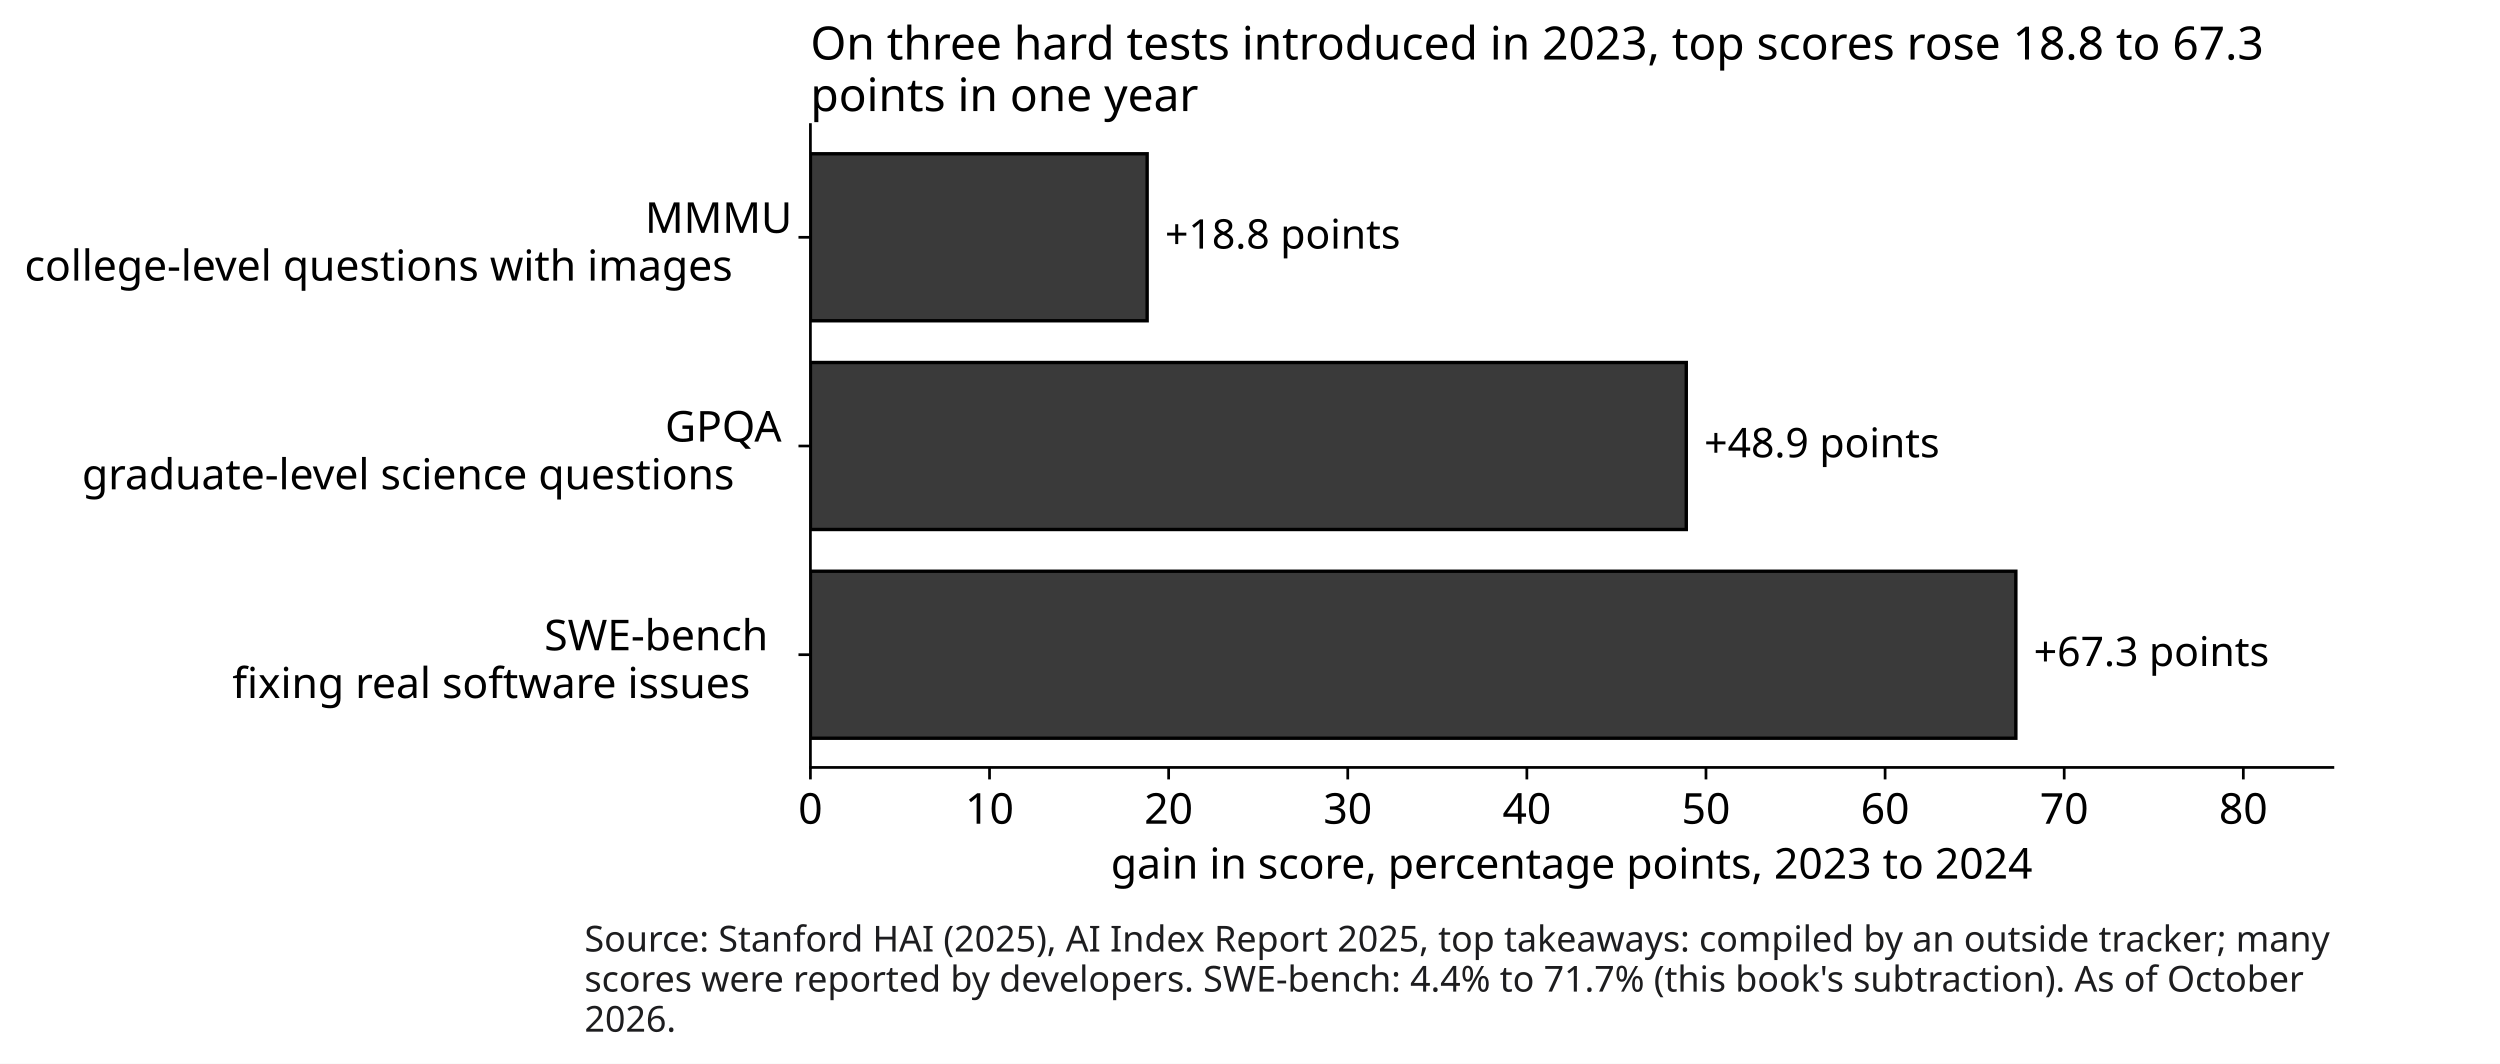
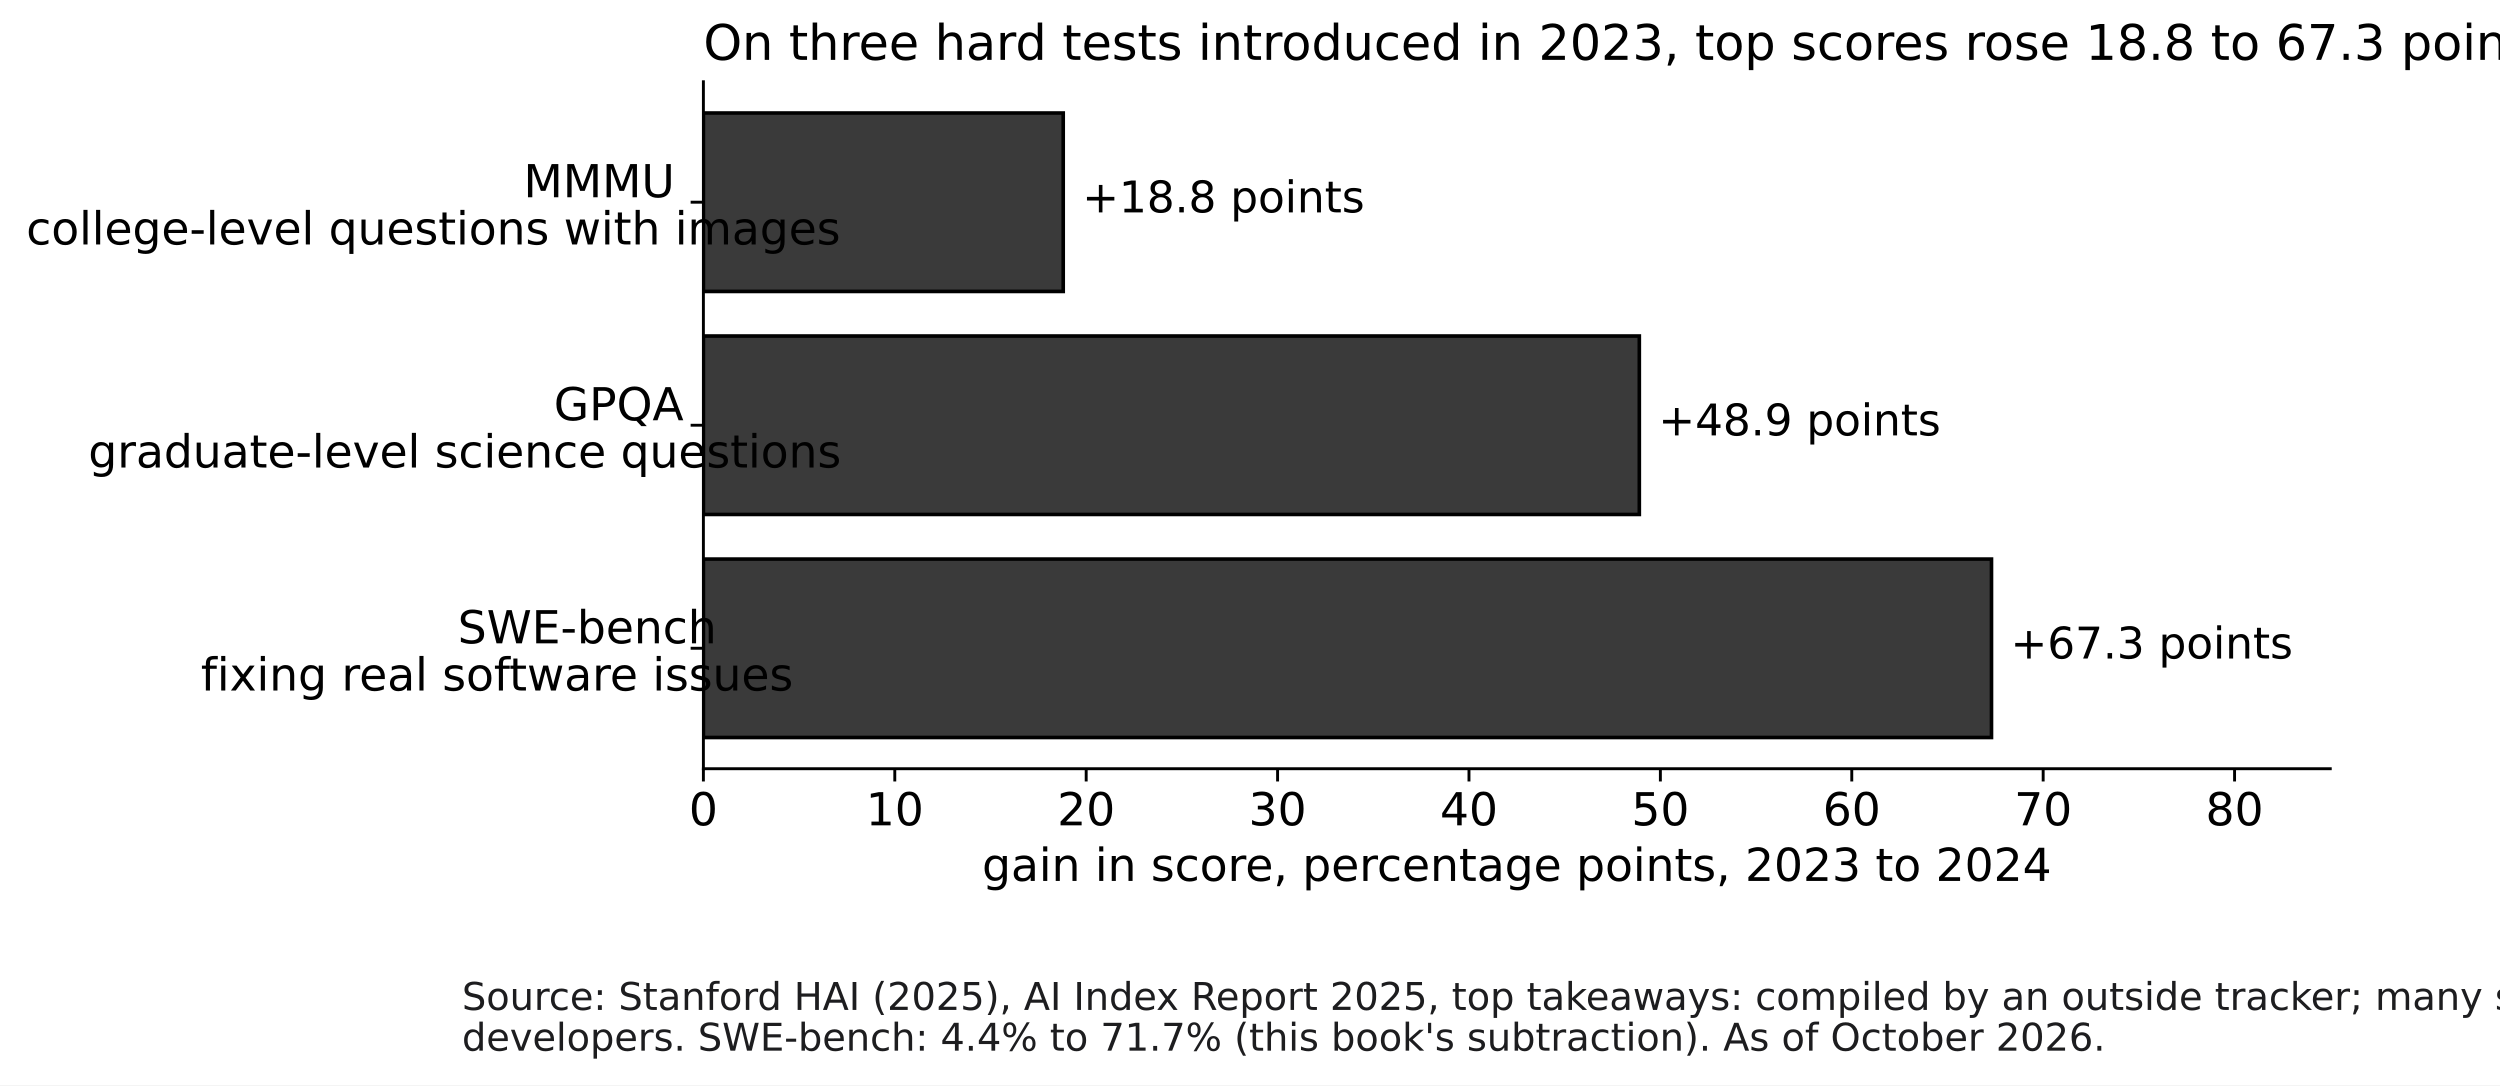
- <svg xmlns="http://www.w3.org/2000/svg" xmlns:xlink="http://www.w3.org/1999/xlink" width="733.021pt" height="311.887pt" viewBox="0 0 733.021 311.887" version="1.1">
+ <svg xmlns="http://www.w3.org/2000/svg" xmlns:xlink="http://www.w3.org/1999/xlink" width="685.979pt" height="297.78pt" viewBox="0 0 685.979 297.78" version="1.1">
  <defs>
    <style type="text/css">*{stroke-linejoin: round; stroke-linecap: butt}</style>
  </defs>
  <g id="figure_1">
    <g id="patch_1">
-       <path d="M 0 311.887  L 733.021 311.887  L 733.021 -0  L 0 -0  z " style="fill: #ffffff" />
+       <path d="M 0 297.78  L 685.979 297.78  L 685.979 -0  L 0 -0  z " style="fill: #ffffff" />
    </g>
    <g id="axes_1">
      <g id="patch_2">
-         <path d="M 237.62 225.019  L 684.02 225.019  L 684.02 36.523  L 237.62 36.523  z " style="fill: #ffffff" />
+         <path d="M 193.005 210.931  L 639.405 210.931  L 639.405 22.435  L 193.005 22.435  z " style="fill: #ffffff" />
      </g>
      <g id="patch_3">
-         <path d="M 237.62 45.091  L 336.353 45.091  L 336.353 94.051  L 237.62 94.051  z " clip-path="url(#p1450ca31be)" style="fill: #3a3a3a; stroke: #000000; stroke-linejoin: miter" />
+         <path d="M 193.005 31.003  L 291.738 31.003  L 291.738 79.963  L 193.005 79.963  z " clip-path="url(#p029400d034)" style="fill: #3a3a3a; stroke: #000000; stroke-linejoin: miter" />
      </g>
      <g id="patch_4">
-         <path d="M 237.62 106.291  L 494.431 106.291  L 494.431 155.251  L 237.62 155.251  z " clip-path="url(#p1450ca31be)" style="fill: #3a3a3a; stroke: #000000; stroke-linejoin: miter" />
+         <path d="M 193.005 92.203  L 449.816 92.203  L 449.816 141.163  L 193.005 141.163  z " clip-path="url(#p029400d034)" style="fill: #3a3a3a; stroke: #000000; stroke-linejoin: miter" />
      </g>
      <g id="patch_5">
-         <path d="M 237.62 167.491  L 591.064 167.491  L 591.064 216.451  L 237.62 216.451  z " clip-path="url(#p1450ca31be)" style="fill: #3a3a3a; stroke: #000000; stroke-linejoin: miter" />
+         <path d="M 193.005 153.403  L 546.448 153.403  L 546.448 202.363  L 193.005 202.363  z " clip-path="url(#p029400d034)" style="fill: #3a3a3a; stroke: #000000; stroke-linejoin: miter" />
      </g>
      <g id="matplotlib.axis_1">
        <g id="xtick_1">
          <g id="line2d_1">
            <defs>
              <path id="macf88622d7" d="M 0 0  L 0 3.5  " style="stroke: #000000; stroke-width: 0.8" />
            </defs>
            <g>
-               <use xlink:href="#macf88622d7" x="237.62" y="225.019" style="stroke: #000000; stroke-width: 0.8" />
+               <use xlink:href="#macf88622d7" x="193.005" y="210.931" style="stroke: #000000; stroke-width: 0.8" />
            </g>
          </g>
          <g id="text_1">
-             <text style="font: 12.5px 'Source Sans 3', STIXGeneral, sans-serif; text-anchor: middle" x="237.62" y="241.517" transform="rotate(-0 237.6199 241.5174)">0</text>
+             <text style="font: 12.5px 'Source Sans 3', 'STIXGeneral', 'DejaVu Sans', sans-serif; text-anchor: middle" x="193.005" y="226.468" transform="rotate(-0 193.0047 226.468)">0</text>
          </g>
        </g>
        <g id="xtick_2">
          <g id="line2d_2">
            <g>
-               <use xlink:href="#macf88622d7" x="290.138" y="225.019" style="stroke: #000000; stroke-width: 0.8" />
+               <use xlink:href="#macf88622d7" x="245.522" y="210.931" style="stroke: #000000; stroke-width: 0.8" />
            </g>
          </g>
          <g id="text_2">
-             <text style="font: 12.5px 'Source Sans 3', STIXGeneral, sans-serif; text-anchor: middle" x="290.138" y="241.517" transform="rotate(-0 290.1376 241.5174)">10</text>
+             <text style="font: 12.5px 'Source Sans 3', 'STIXGeneral', 'DejaVu Sans', sans-serif; text-anchor: middle" x="245.522" y="226.468" transform="rotate(-0 245.5223 226.468)">10</text>
          </g>
        </g>
        <g id="xtick_3">
          <g id="line2d_3">
            <g>
-               <use xlink:href="#macf88622d7" x="342.655" y="225.019" style="stroke: #000000; stroke-width: 0.8" />
+               <use xlink:href="#macf88622d7" x="298.04" y="210.931" style="stroke: #000000; stroke-width: 0.8" />
            </g>
          </g>
          <g id="text_3">
-             <text style="font: 12.5px 'Source Sans 3', STIXGeneral, sans-serif; text-anchor: middle" x="342.655" y="241.517" transform="rotate(-0 342.6552 241.5174)">20</text>
+             <text style="font: 12.5px 'Source Sans 3', 'STIXGeneral', 'DejaVu Sans', sans-serif; text-anchor: middle" x="298.04" y="226.468" transform="rotate(-0 298.04 226.468)">20</text>
          </g>
        </g>
        <g id="xtick_4">
          <g id="line2d_4">
            <g>
-               <use xlink:href="#macf88622d7" x="395.173" y="225.019" style="stroke: #000000; stroke-width: 0.8" />
+               <use xlink:href="#macf88622d7" x="350.558" y="210.931" style="stroke: #000000; stroke-width: 0.8" />
            </g>
          </g>
          <g id="text_4">
-             <text style="font: 12.5px 'Source Sans 3', STIXGeneral, sans-serif; text-anchor: middle" x="395.173" y="241.517" transform="rotate(-0 395.1729 241.5174)">30</text>
+             <text style="font: 12.5px 'Source Sans 3', 'STIXGeneral', 'DejaVu Sans', sans-serif; text-anchor: middle" x="350.558" y="226.468" transform="rotate(-0 350.5576 226.468)">30</text>
          </g>
        </g>
        <g id="xtick_5">
          <g id="line2d_5">
            <g>
-               <use xlink:href="#macf88622d7" x="447.691" y="225.019" style="stroke: #000000; stroke-width: 0.8" />
+               <use xlink:href="#macf88622d7" x="403.075" y="210.931" style="stroke: #000000; stroke-width: 0.8" />
            </g>
          </g>
          <g id="text_5">
-             <text style="font: 12.5px 'Source Sans 3', STIXGeneral, sans-serif; text-anchor: middle" x="447.691" y="241.517" transform="rotate(-0 447.6905 241.5174)">40</text>
+             <text style="font: 12.5px 'Source Sans 3', 'STIXGeneral', 'DejaVu Sans', sans-serif; text-anchor: middle" x="403.075" y="226.468" transform="rotate(-0 403.0753 226.468)">40</text>
          </g>
        </g>
        <g id="xtick_6">
          <g id="line2d_6">
            <g>
-               <use xlink:href="#macf88622d7" x="500.208" y="225.019" style="stroke: #000000; stroke-width: 0.8" />
+               <use xlink:href="#macf88622d7" x="455.593" y="210.931" style="stroke: #000000; stroke-width: 0.8" />
            </g>
          </g>
          <g id="text_6">
-             <text style="font: 12.5px 'Source Sans 3', STIXGeneral, sans-serif; text-anchor: middle" x="500.208" y="241.517" transform="rotate(-0 500.2082 241.5174)">50</text>
+             <text style="font: 12.5px 'Source Sans 3', 'STIXGeneral', 'DejaVu Sans', sans-serif; text-anchor: middle" x="455.593" y="226.468" transform="rotate(-0 455.5929 226.468)">50</text>
          </g>
        </g>
        <g id="xtick_7">
          <g id="line2d_7">
            <g>
-               <use xlink:href="#macf88622d7" x="552.726" y="225.019" style="stroke: #000000; stroke-width: 0.8" />
+               <use xlink:href="#macf88622d7" x="508.111" y="210.931" style="stroke: #000000; stroke-width: 0.8" />
            </g>
          </g>
          <g id="text_7">
-             <text style="font: 12.5px 'Source Sans 3', STIXGeneral, sans-serif; text-anchor: middle" x="552.726" y="241.517" transform="rotate(-0 552.7258 241.5174)">60</text>
+             <text style="font: 12.5px 'Source Sans 3', 'STIXGeneral', 'DejaVu Sans', sans-serif; text-anchor: middle" x="508.111" y="226.468" transform="rotate(-0 508.1106 226.468)">60</text>
          </g>
        </g>
        <g id="xtick_8">
          <g id="line2d_8">
            <g>
-               <use xlink:href="#macf88622d7" x="605.243" y="225.019" style="stroke: #000000; stroke-width: 0.8" />
+               <use xlink:href="#macf88622d7" x="560.628" y="210.931" style="stroke: #000000; stroke-width: 0.8" />
            </g>
          </g>
          <g id="text_8">
-             <text style="font: 12.5px 'Source Sans 3', STIXGeneral, sans-serif; text-anchor: middle" x="605.243" y="241.517" transform="rotate(-0 605.2435 241.5174)">70</text>
+             <text style="font: 12.5px 'Source Sans 3', 'STIXGeneral', 'DejaVu Sans', sans-serif; text-anchor: middle" x="560.628" y="226.468" transform="rotate(-0 560.6282 226.468)">70</text>
          </g>
        </g>
        <g id="xtick_9">
          <g id="line2d_9">
            <g>
-               <use xlink:href="#macf88622d7" x="657.761" y="225.019" style="stroke: #000000; stroke-width: 0.8" />
+               <use xlink:href="#macf88622d7" x="613.146" y="210.931" style="stroke: #000000; stroke-width: 0.8" />
            </g>
          </g>
          <g id="text_9">
-             <text style="font: 12.5px 'Source Sans 3', STIXGeneral, sans-serif; text-anchor: middle" x="657.761" y="241.517" transform="rotate(-0 657.7611 241.5174)">80</text>
+             <text style="font: 12.5px 'Source Sans 3', 'STIXGeneral', 'DejaVu Sans', sans-serif; text-anchor: middle" x="613.146" y="226.468" transform="rotate(-0 613.1459 226.468)">80</text>
          </g>
        </g>
        <g id="text_10">
-           <text style="font: 12.5px 'Source Sans 3', STIXGeneral, sans-serif; text-anchor: middle" x="460.82" y="257.615" transform="rotate(-0 460.8199 257.6151)">gain in score, percentage points, 2023 to 2024</text>
+           <text style="font: 12.5px 'Source Sans 3', 'STIXGeneral', 'DejaVu Sans', sans-serif; text-anchor: middle" x="416.205" y="241.718" transform="rotate(-0 416.2047 241.718)">gain in score, percentage points, 2023 to 2024</text>
        </g>
      </g>
      <g id="matplotlib.axis_2">
        <g id="ytick_1">
          <g id="line2d_10">
            <defs>
              <path id="m16c6811a0e" d="M 0 0  L -3.5 0  " style="stroke: #000000; stroke-width: 0.8" />
            </defs>
            <g>
-               <use xlink:href="#m16c6811a0e" x="237.62" y="69.571" style="stroke: #000000; stroke-width: 0.8" />
+               <use xlink:href="#m16c6811a0e" x="193.005" y="55.483" style="stroke: #000000; stroke-width: 0.8" />
            </g>
          </g>
          <g id="text_11">
-             <text style="font: 12.5px 'Source Sans 3', STIXGeneral, sans-serif" transform="translate(189.116 68.27156)">MMMU</text>
-             <text style="font: 12.5px 'Source Sans 3', STIXGeneral, sans-serif" transform="translate(7.2 82.26882)">college-level questions with images</text>
+             <text style="font: 12.5px 'Source Sans 3', 'STIXGeneral', 'DejaVu Sans', sans-serif" transform="translate(143.6395 54.1264)">MMMU</text>
+             <text style="font: 12.5px 'Source Sans 3', 'STIXGeneral', 'DejaVu Sans', sans-serif" transform="translate(7.2 67.08382)">college-level questions with images</text>
          </g>
        </g>
        <g id="ytick_2">
          <g id="line2d_11">
            <g>
-               <use xlink:href="#m16c6811a0e" x="237.62" y="130.771" style="stroke: #000000; stroke-width: 0.8" />
+               <use xlink:href="#m16c6811a0e" x="193.005" y="116.683" style="stroke: #000000; stroke-width: 0.8" />
            </g>
          </g>
          <g id="text_12">
-             <text style="font: 12.5px 'Source Sans 3', STIXGeneral, sans-serif" transform="translate(195.0066 129.4716)">GPQA</text>
-             <text style="font: 12.5px 'Source Sans 3', STIXGeneral, sans-serif" transform="translate(24.04375 143.4688)">graduate-level science questions</text>
+             <text style="font: 12.5px 'Source Sans 3', 'STIXGeneral', 'DejaVu Sans', sans-serif" transform="translate(151.9656 115.3264)">GPQA</text>
+             <text style="font: 12.5px 'Source Sans 3', 'STIXGeneral', 'DejaVu Sans', sans-serif" transform="translate(24.23516 128.2838)">graduate-level science questions</text>
          </g>
        </g>
        <g id="ytick_3">
          <g id="line2d_12">
            <g>
-               <use xlink:href="#m16c6811a0e" x="237.62" y="191.971" style="stroke: #000000; stroke-width: 0.8" />
+               <use xlink:href="#m16c6811a0e" x="193.005" y="177.883" style="stroke: #000000; stroke-width: 0.8" />
            </g>
          </g>
          <g id="text_13">
-             <text style="font: 12.5px 'Source Sans 3', STIXGeneral, sans-serif" transform="translate(159.573 190.6716)">SWE-bench</text>
-             <text style="font: 12.5px 'Source Sans 3', STIXGeneral, sans-serif" transform="translate(68.12383 204.6688)">fixing real software issues</text>
+             <text style="font: 12.5px 'Source Sans 3', 'STIXGeneral', 'DejaVu Sans', sans-serif" transform="translate(125.6043 176.5264)">SWE-bench</text>
+             <text style="font: 12.5px 'Source Sans 3', 'STIXGeneral', 'DejaVu Sans', sans-serif" transform="translate(55.12578 189.4838)">fixing real software issues</text>
          </g>
        </g>
      </g>
      <g id="patch_6">
-         <path d="M 237.62 225.019  L 237.62 36.523  " style="fill: none; stroke: #000000; stroke-width: 0.8; stroke-linejoin: miter; stroke-linecap: square" />
+         <path d="M 193.005 210.931  L 193.005 22.435  " style="fill: none; stroke: #000000; stroke-width: 0.8; stroke-linejoin: miter; stroke-linecap: square" />
      </g>
      <g id="patch_7">
-         <path d="M 237.62 225.019  L 684.02 225.019  " style="fill: none; stroke: #000000; stroke-width: 0.8; stroke-linejoin: miter; stroke-linecap: square" />
+         <path d="M 193.005 210.931  L 639.405 210.931  " style="fill: none; stroke: #000000; stroke-width: 0.8; stroke-linejoin: miter; stroke-linecap: square" />
      </g>
      <g id="text_14">
-         <text style="font: 12px 'Source Sans 3', STIXGeneral, sans-serif; text-anchor: start" x="341.605" y="72.883" transform="rotate(-0 341.6049 72.88261)">+18.8 points</text>
+         <text style="font: 12px 'Source Sans 3', 'STIXGeneral', 'DejaVu Sans', sans-serif; text-anchor: start" x="296.99" y="58.278" transform="rotate(-0 296.9896 58.27847)">+18.8 points</text>
      </g>
      <g id="text_15">
-         <text style="font: 12px 'Source Sans 3', STIXGeneral, sans-serif; text-anchor: start" x="499.683" y="134.083" transform="rotate(-0 499.683 134.0826)">+48.9 points</text>
+         <text style="font: 12px 'Source Sans 3', 'STIXGeneral', 'DejaVu Sans', sans-serif; text-anchor: start" x="455.068" y="119.478" transform="rotate(-0 455.0677 119.4785)">+48.9 points</text>
      </g>
      <g id="text_16">
-         <text style="font: 12px 'Source Sans 3', STIXGeneral, sans-serif; text-anchor: start" x="596.315" y="195.283" transform="rotate(-0 596.3155 195.2826)">+67.3 points</text>
+         <text style="font: 12px 'Source Sans 3', 'STIXGeneral', 'DejaVu Sans', sans-serif; text-anchor: start" x="551.7" y="180.685" transform="rotate(-0 551.7002 180.685)">+67.3 points</text>
      </g>
      <g id="text_17">
-         <text style="font: 13.5px 'Source Sans 3', STIXGeneral, sans-serif" transform="translate(237.6199 17.45789)">On three hard tests introduced in 2023, top scores rose 18.8 to 67.3</text>
-         <text style="font: 13.5px 'Source Sans 3', STIXGeneral, sans-serif" transform="translate(237.6199 32.57494)">points in one year</text>
+         <text style="font: 13.5px 'Source Sans 3', 'STIXGeneral', 'DejaVu Sans', sans-serif; text-anchor: start" x="193.005" y="16.435" transform="rotate(-0 193.0047 16.43484)">On three hard tests introduced in 2023, top scores rose 18.8 to 67.3 points in one year</text>
      </g>
    </g>
    <g id="text_18">
-       <text style="fill: #1d1d1f; font: 10.5px 'Source Sans 3', STIXGeneral, sans-serif" transform="translate(171.3799 278.9876)">Source: Stanford HAI (2025), AI Index Report 2025, top takeaways: compiled by an outside tracker; many</text>
-       <text style="fill: #1d1d1f; font: 10.5px 'Source Sans 3', STIXGeneral, sans-serif" transform="translate(171.3799 290.7453)">scores were reported by developers. SWE-bench: 4.4% to 71.7% (this book's subtraction). As of October</text>
-       <text style="fill: #1d1d1f; font: 10.5px 'Source Sans 3', STIXGeneral, sans-serif" transform="translate(171.3799 302.503)">2026.</text>
+       <text style="fill: #1d1d1f; font: 10.5px 'Source Sans 3', 'STIXGeneral', 'DejaVu Sans', sans-serif" transform="translate(126.7647 277.1178)">Source: Stanford HAI (2025), AI Index Report 2025, top takeaways: compiled by an outside tracker; many scores were reported by</text>
+       <text style="fill: #1d1d1f; font: 10.5px 'Source Sans 3', 'STIXGeneral', 'DejaVu Sans', sans-serif" transform="translate(126.7647 288.3013)">developers. SWE-bench: 4.4% to 71.7% (this book's subtraction). As of October 2026.</text>
    </g>
  </g>
  <defs>
-     <clipPath id="p1450ca31be">
-       <rect x="237.62" y="36.523" width="446.4" height="188.496" />
+     <clipPath id="p029400d034">
+       <rect x="193.005" y="22.435" width="446.4" height="188.496" />
    </clipPath>
  </defs>
</svg>
